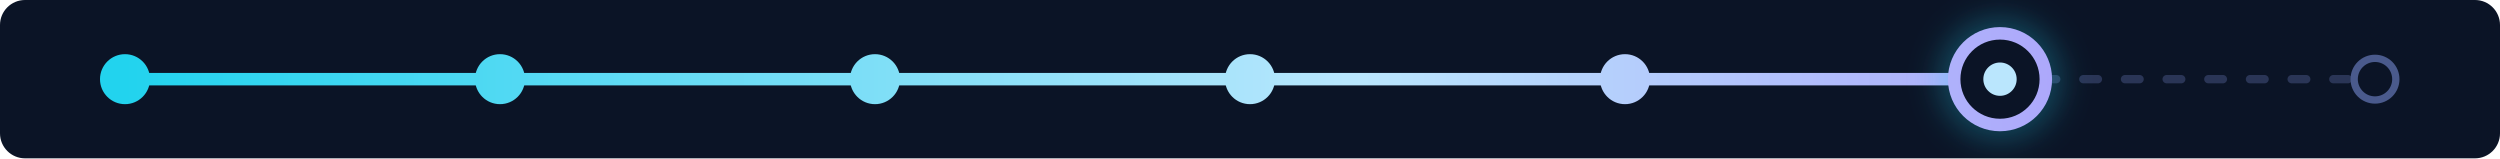
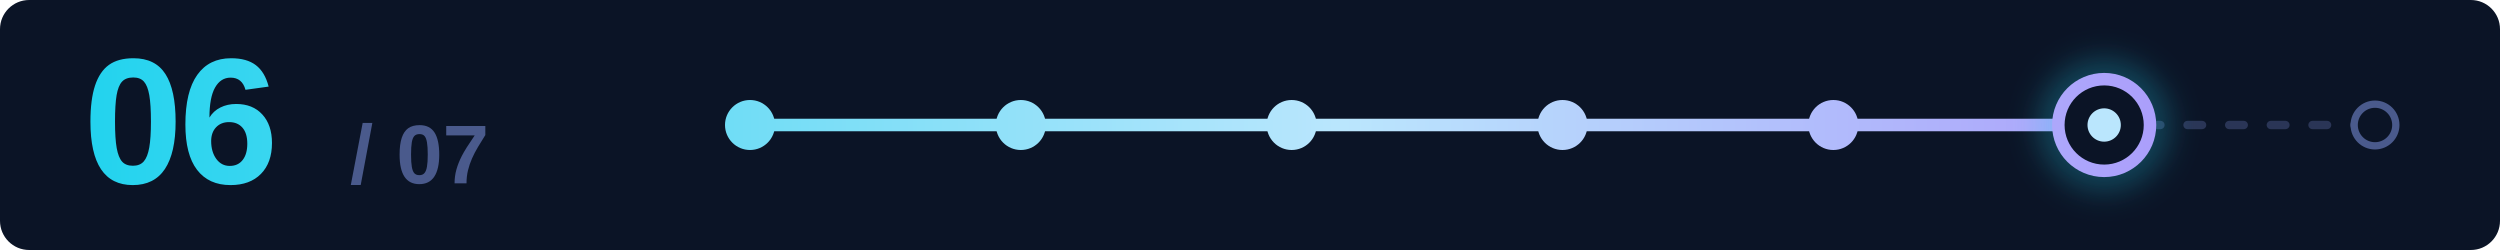
- <svg xmlns="http://www.w3.org/2000/svg" viewBox="0 0 1200 76" width="1200" height="76" role="img" aria-label="Chapter 6 of 7">
+ <svg xmlns="http://www.w3.org/2000/svg" viewBox="0 0 1200 120" width="1200" height="120" role="img" aria-label="Chapter 6 of 7">
+   <style>.pulse{animation:pl 4s ease-in-out infinite}@keyframes pl{0%,100%{opacity:.15}50%{opacity:.38}}@media (prefers-reduced-motion:reduce){*{animation:none!important}}</style>
  <defs>
-     <linearGradient id="th" gradientUnits="userSpaceOnUse" x1="60" y1="0" x2="1140" y2="0">
+     <linearGradient id="th" gradientUnits="userSpaceOnUse" x1="40" y1="0" x2="1140" y2="0">
      <stop offset="0" stop-color="#22D3EE" />
      <stop offset=".55" stop-color="#BAE6FD" />
      <stop offset="1" stop-color="#A78BFA" />
    </linearGradient>
-     <filter id="glow" x="-100%" y="-100%" width="300%" height="300%">
+     <filter id="bl" x="-100%" y="-100%" width="300%" height="300%">
      <feGaussianBlur stdDeviation="7" />
    </filter>
  </defs>
-   <rect width="1200" height="76" rx="12" fill="#0B1426" />
-   <line x1="60" y1="38" x2="240" y2="38" stroke="url(#th)" stroke-width="6" stroke-linecap="round" />
-   <line x1="240" y1="38" x2="420" y2="38" stroke="url(#th)" stroke-width="6" stroke-linecap="round" />
-   <line x1="420" y1="38" x2="600" y2="38" stroke="url(#th)" stroke-width="6" stroke-linecap="round" />
-   <line x1="600" y1="38" x2="780" y2="38" stroke="url(#th)" stroke-width="6" stroke-linecap="round" />
-   <line x1="780" y1="38" x2="960" y2="38" stroke="url(#th)" stroke-width="6" stroke-linecap="round" />
-   <line x1="960" y1="38" x2="1140" y2="38" stroke="#2A3556" stroke-width="4" stroke-dasharray="7 13" stroke-linecap="round" />
-   <circle cx="60" cy="38" r="12" fill="url(#th)" />
-   <circle cx="240" cy="38" r="12" fill="url(#th)" />
-   <circle cx="420" cy="38" r="12" fill="url(#th)" />
-   <circle cx="600" cy="38" r="12" fill="url(#th)" />
-   <circle cx="780" cy="38" r="12" fill="url(#th)" />
-   <circle cx="960" cy="38" r="30" fill="#22D3EE" opacity=".25" filter="url(#glow)" />
-   <circle cx="960" cy="38" r="22" fill="#0B1426" stroke="url(#th)" stroke-width="6" />
-   <circle cx="960" cy="38" r="8" fill="#BAE6FD" />
-   <circle cx="1140" cy="38" r="10" fill="#0B1426" stroke="#4A5A8C" stroke-width="3.5" />
+   <rect width="1200" height="120" rx="14" fill="#0B1426" />
+   <text x="40" y="88" font-family="'Segoe UI',system-ui,-apple-system,'Helvetica Neue',Arial,sans-serif" font-size="86" font-weight="800" fill="url(#th)" letter-spacing="-2">06</text>
+   <text x="168" y="88" font-family="'Segoe UI',system-ui,-apple-system,'Helvetica Neue',Arial,sans-serif" font-size="40" font-weight="600" fill="#4A5A8C">/ 07</text>
+   <line x1="360" y1="60" x2="490" y2="60" stroke="url(#th)" stroke-width="6" stroke-linecap="round" />
+   <line x1="490" y1="60" x2="620" y2="60" stroke="url(#th)" stroke-width="6" stroke-linecap="round" />
+   <line x1="620" y1="60" x2="750" y2="60" stroke="url(#th)" stroke-width="6" stroke-linecap="round" />
+   <line x1="750" y1="60" x2="880" y2="60" stroke="url(#th)" stroke-width="6" stroke-linecap="round" />
+   <line x1="880" y1="60" x2="1010" y2="60" stroke="url(#th)" stroke-width="6" stroke-linecap="round" />
+   <line x1="1010" y1="60" x2="1140" y2="60" stroke="#2A3556" stroke-width="4" stroke-dasharray="7 13" stroke-linecap="round" />
+   <circle cx="360" cy="60" r="12" fill="url(#th)" />
+   <circle cx="490" cy="60" r="12" fill="url(#th)" />
+   <circle cx="620" cy="60" r="12" fill="url(#th)" />
+   <circle cx="750" cy="60" r="12" fill="url(#th)" />
+   <circle cx="880" cy="60" r="12" fill="url(#th)" />
+   <circle class="pulse" cx="1010" cy="60" r="32" fill="#22D3EE" opacity=".25" filter="url(#bl)" />
+   <circle cx="1010" cy="60" r="22" fill="#0B1426" stroke="url(#th)" stroke-width="6" />
+   <circle cx="1010" cy="60" r="8" fill="#BAE6FD" />
+   <circle cx="1140" cy="60" r="10" fill="#0B1426" stroke="#4A5A8C" stroke-width="3.5" />
</svg>
